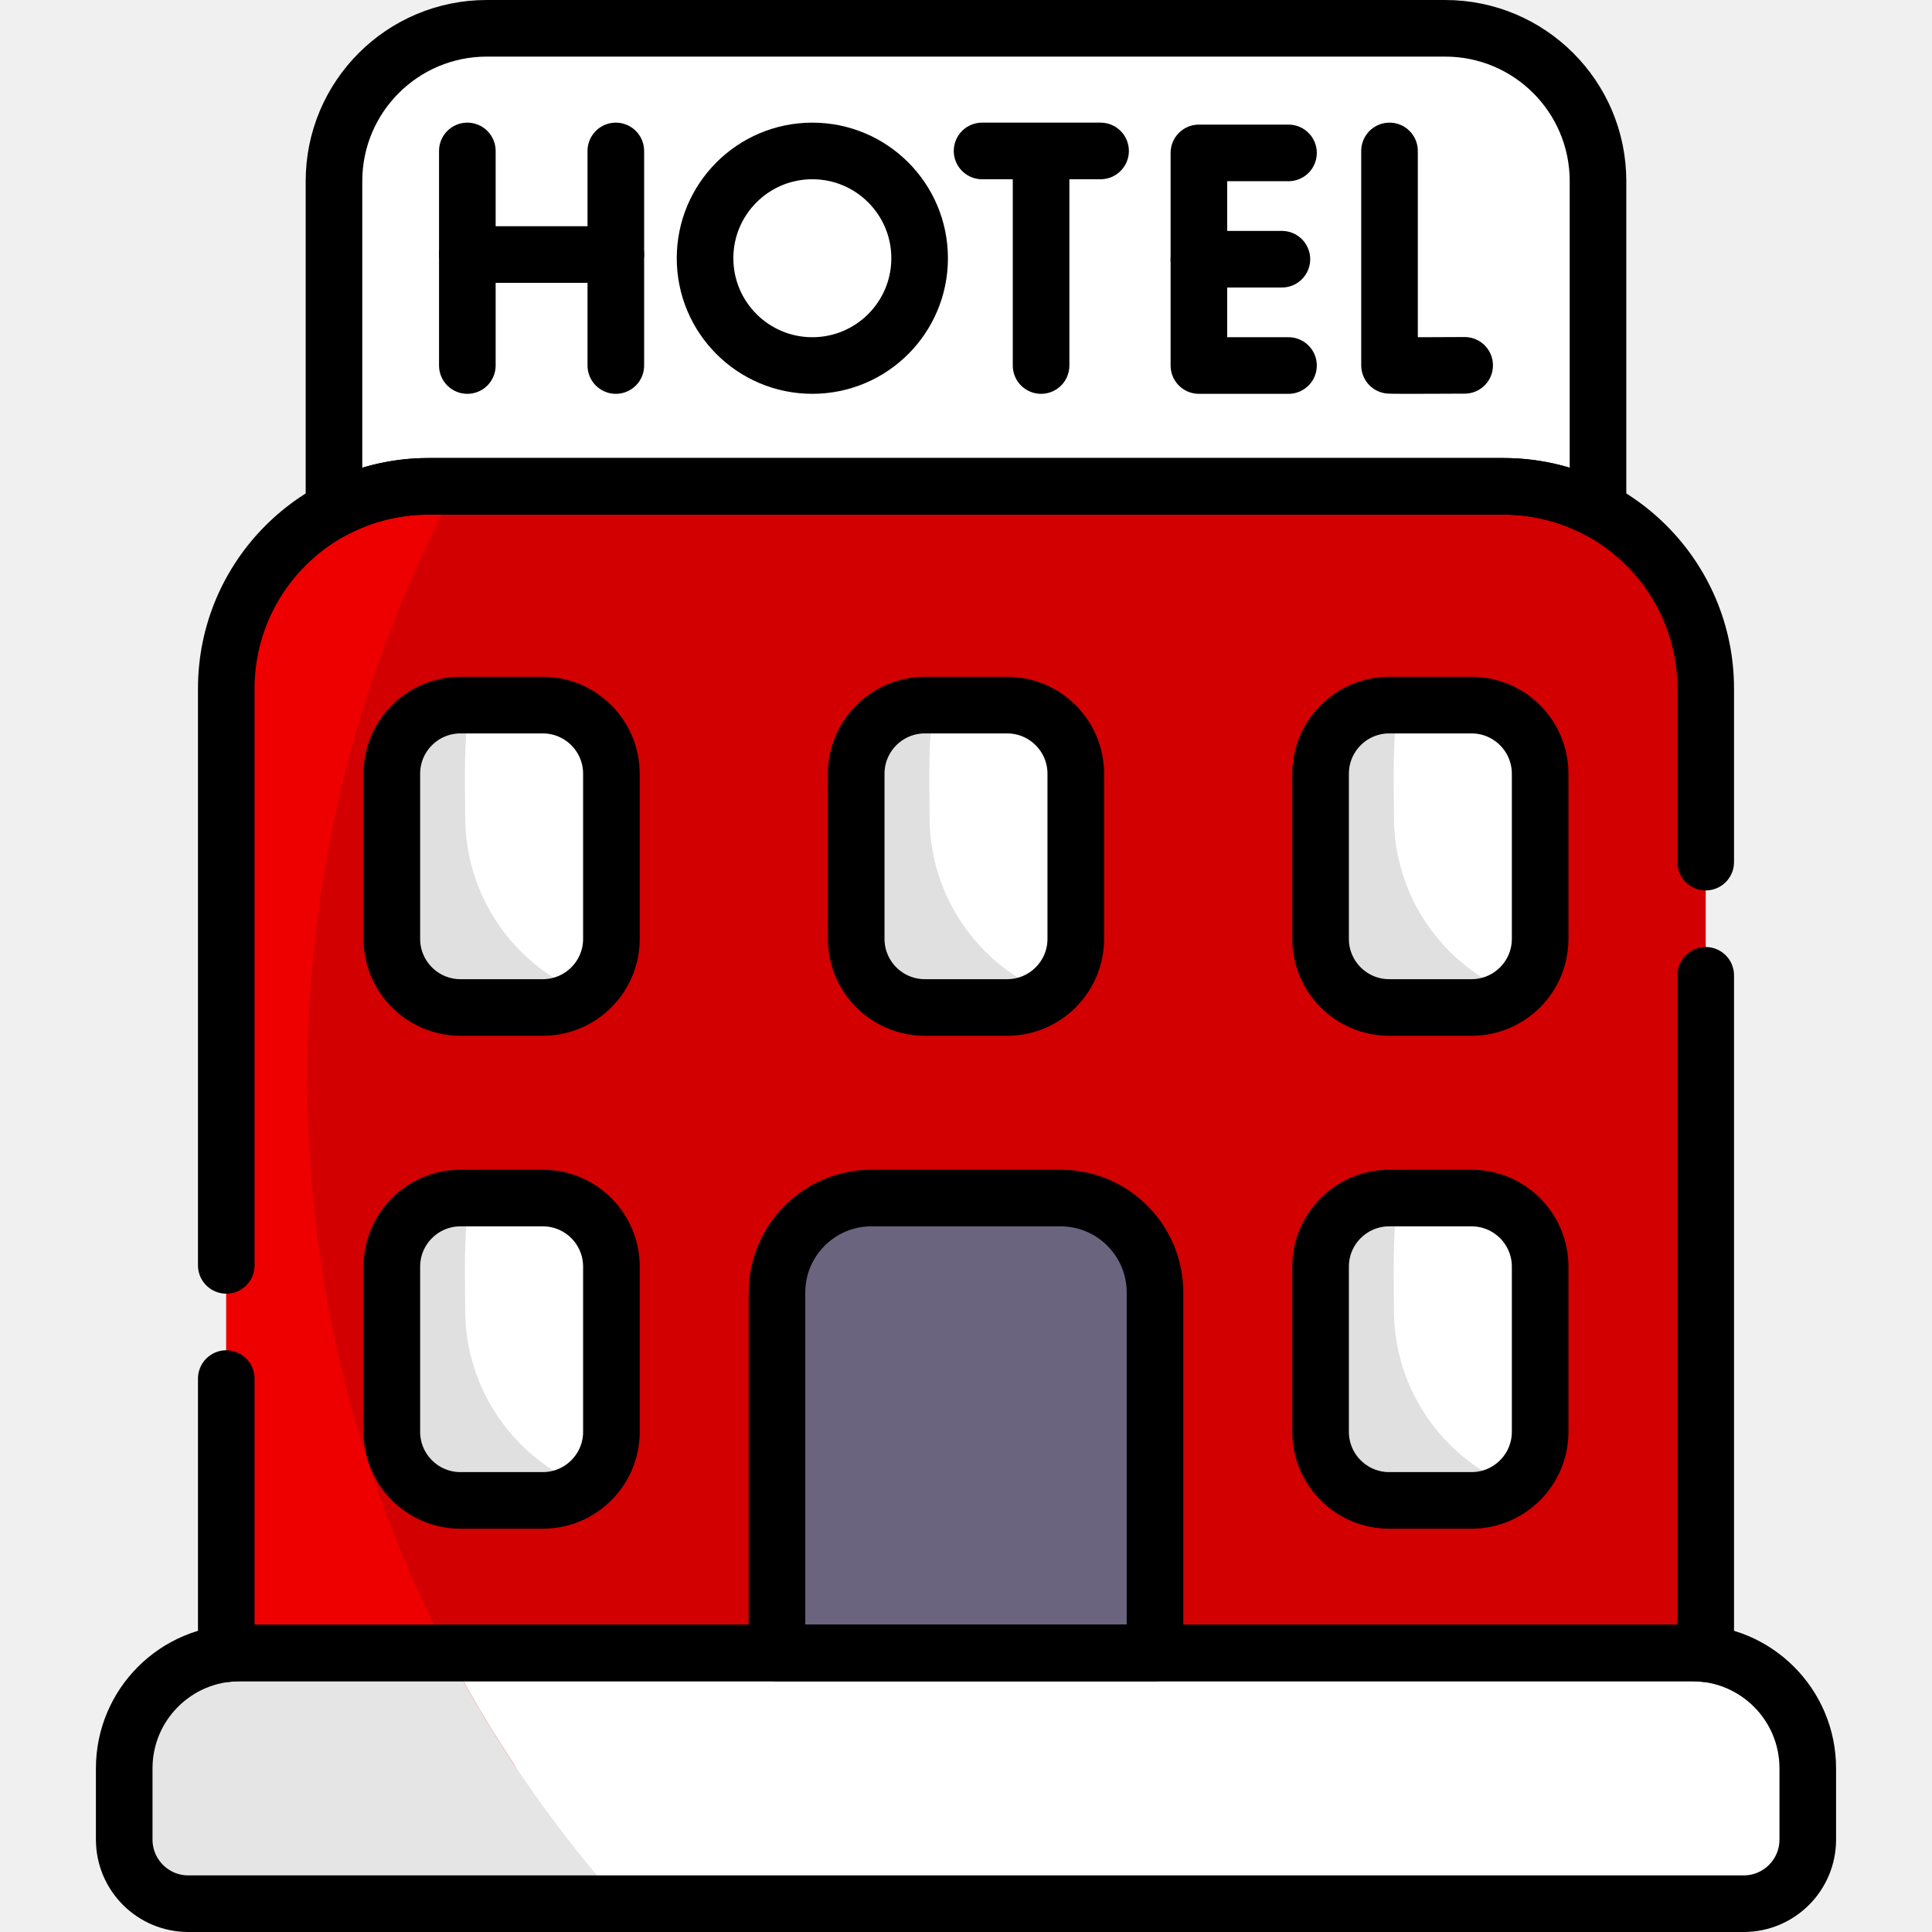
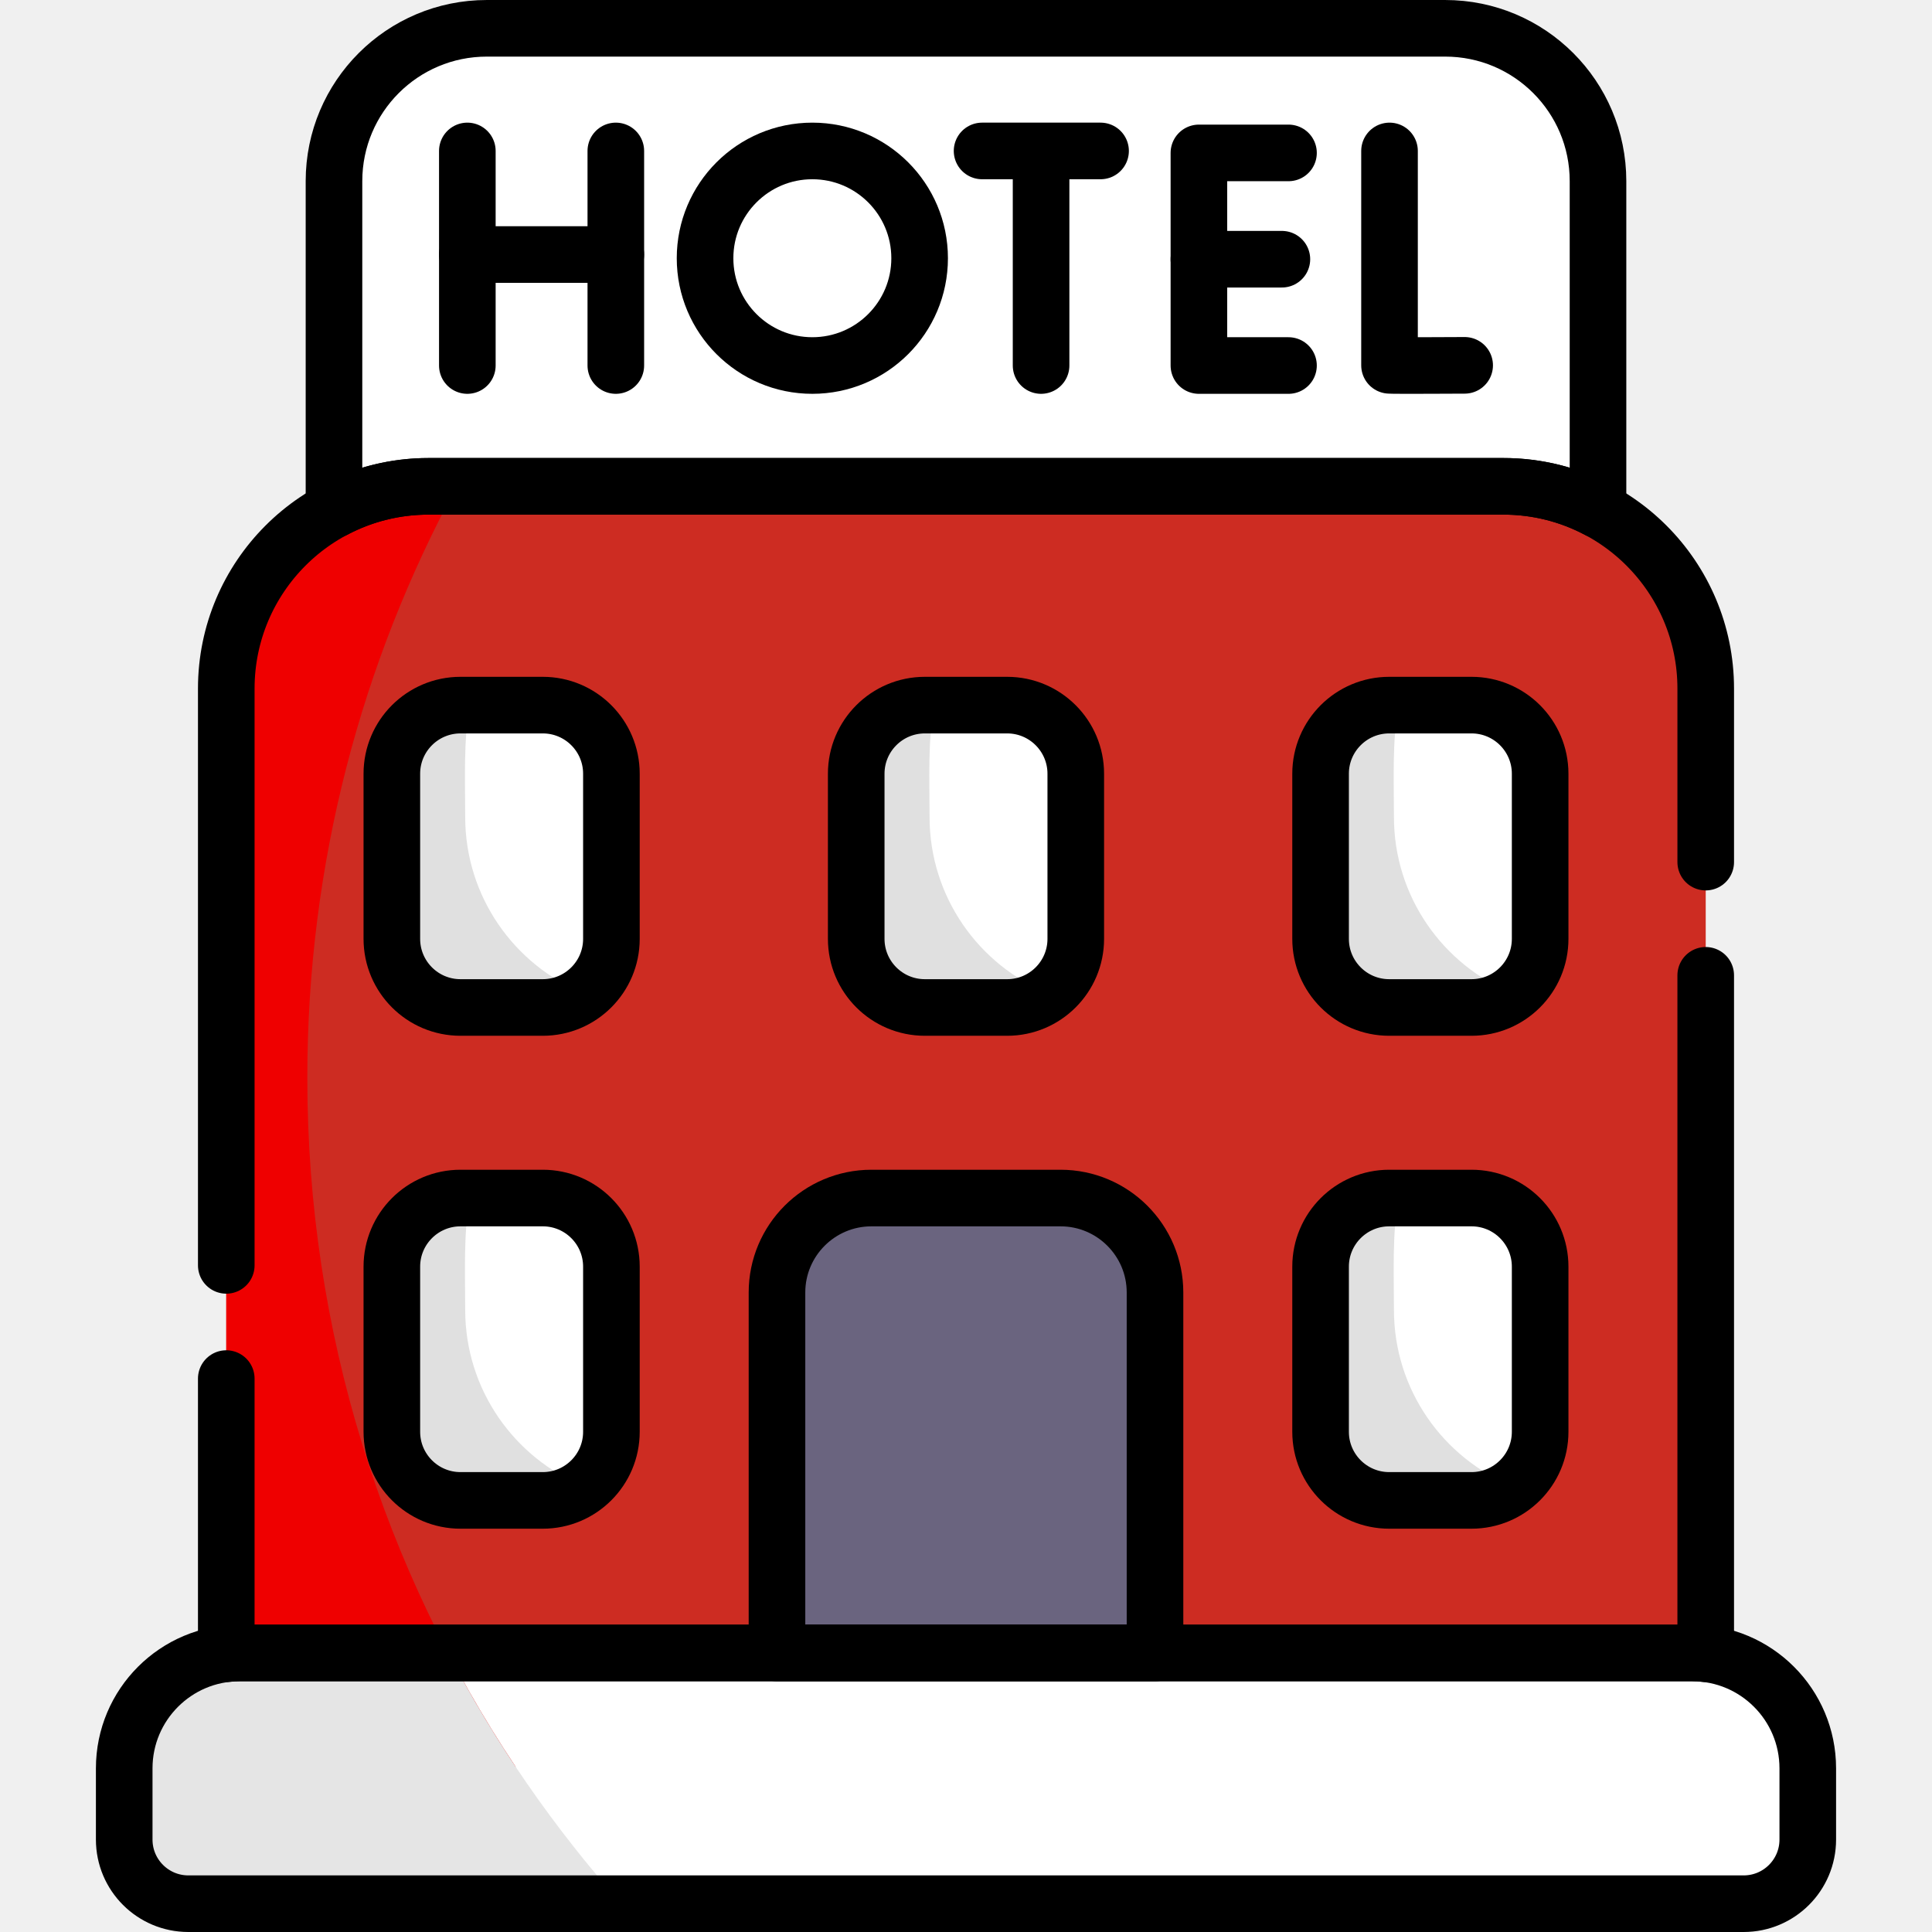
<svg xmlns="http://www.w3.org/2000/svg" version="1.1" width="512" height="512" x="0" y="0" viewBox="0 0 682.667 682.667" style="enable-background:new 0 0 512 512" xml:space="preserve" class="">
  <g>
    <defs>
      <clipPath id="a" clipPathUnits="userSpaceOnUse">
        <path d="M0 512h512V0H0Z" fill="#000000" opacity="1" data-original="#000000" />
      </clipPath>
    </defs>
    <g clip-path="url(#a)" transform="matrix(1.33333 0 0 -1.33333 0 682.667)">
      <path d="M0 0h-253.979c-22.367 0-40.5-18.133-40.5-40.5v-118.937H40.5V-40.5C40.5-18.133 22.368 0 0 0" style="fill-opacity:1;fill-rule:nonzero;stroke:none" transform="translate(382.99 504.5)" fill="#ffffff" data-original="#ececec" class="" opacity="1" />
-       <path d="M0 0h-284.859c-29.606 0-53.606-24-53.606-53.605v-285.77H53.606v285.77C53.606-24 29.606 0 0 0" style="fill-opacity:1;fill-rule:nonzero;stroke:none" transform="translate(398.43 383.119)" fill="#d20000" data-original="#ff919e" class="" opacity="1" />
+       <path d="M0 0h-284.859c-29.606 0-53.606-24-53.606-53.605v-285.77H53.606v285.77C53.606-24 29.606 0 0 0" style="fill-opacity:1;fill-rule:nonzero;stroke:none" transform="translate(398.43 383.119)" fill="#cd2c22" data-original="#ff919e" class="" opacity="1" />
      <path d="M0 0h-50.101c-13.829 0-25.04-11.211-25.04-25.04v-125.724H25.04V-25.04C25.04-11.211 13.829 0 0 0" style="fill-opacity:1;fill-rule:nonzero;stroke:none" transform="translate(281.05 194.508)" fill="#6a647f" data-original="#6a647f" class="" />
      <path d="M0 0h-21.809c-10.045 0-18.189-8.143-18.189-18.188v-43.753c0-10.045 8.144-18.188 18.189-18.188H0c10.045 0 18.188 8.143 18.188 18.188v43.753C18.188-8.143 10.045 0 0 0" style="fill-opacity:1;fill-rule:nonzero;stroke:none" transform="translate(143.842 194.508)" fill="#ffffff" data-original="#ffea98" class="" opacity="1" />
      <path d="M0 0h-21.809c-10.045 0-18.189-8.143-18.189-18.188V-61.94c0-10.046 8.144-18.189 18.189-18.189H0c10.045 0 18.188 8.143 18.188 18.189v43.752C18.188-8.143 10.045 0 0 0" style="fill-opacity:1;fill-rule:nonzero;stroke:none" transform="translate(143.842 325.137)" fill="#ffffff" data-original="#ffea98" class="" opacity="1" />
      <path d="M0 0h-21.809c-10.045 0-18.188-8.143-18.188-18.188V-61.94c0-10.046 8.143-18.189 18.188-18.189H0c10.045 0 18.189 8.143 18.189 18.189v43.752C18.189-8.143 10.045 0 0 0" style="fill-opacity:1;fill-rule:nonzero;stroke:none" transform="translate(266.904 325.137)" fill="#ffffff" data-original="#ffea98" class="" opacity="1" />
      <path d="M0 0h21.809c10.045 0 18.189-8.143 18.189-18.188v-43.753c0-10.045-8.144-18.188-18.189-18.188H0c-10.045 0-18.188 8.143-18.188 18.188v43.753C-18.188-8.143-10.045 0 0 0" style="fill-opacity:1;fill-rule:nonzero;stroke:none" transform="translate(368.158 194.508)" fill="#ffffff" data-original="#ffea98" class="" opacity="1" />
      <path d="M0 0h21.809c10.045 0 18.189-8.143 18.189-18.188V-61.94c0-10.046-8.144-18.189-18.189-18.189H0c-10.045 0-18.188 8.143-18.188 18.189v43.752C-18.188-8.143-10.045 0 0 0" style="fill-opacity:1;fill-rule:nonzero;stroke:none" transform="translate(368.158 325.137)" fill="#ffffff" data-original="#ffea98" class="" opacity="1" />
      <path d="M0 0h-384.994c-16.891 0-30.585-13.693-30.585-30.584V-49.45c0-9.387 7.611-16.997 16.998-16.997H13.587c9.388 0 16.997 7.61 16.997 16.997v18.866C30.584-13.693 16.891 0 0 0" style="fill-opacity:1;fill-rule:nonzero;stroke:none" transform="translate(448.497 73.947)" fill="#ffffff" data-original="#d7d6d9" class="" opacity="1" />
      <path d="M0 0c0 56.739 14.345 110.125 39.602 156.737h-7.474c-29.606 0-53.606-24-53.606-53.605v-285.769h76.709C20.349-130.362 0-67.561 0 0" style="fill-opacity:1;fill-rule:nonzero;stroke:none" transform="translate(81.442 226.381)" fill="#ef0000" data-original="#ff737d" class="" opacity="1" />
      <path d="M0 0h-55.27c-16.891 0-30.584-13.693-30.584-30.584V-49.45c0-9.387 7.609-16.997 16.997-16.997H45.907A330.2 330.2 0 0 0 0 0" style="fill-opacity:1;fill-rule:nonzero;stroke:none" transform="translate(118.773 73.947)" fill="#e5e5e5" data-original="#c5c4c9" class="" opacity="1" />
      <path d="M0 0c0 9.833-.5 20.25 1.237 29.621H-1.25c-10.045 0-18.188-8.143-18.188-18.189V-32.32c0-10.045 8.143-18.189 18.188-18.189h21.81a18.08 18.08 0 0 1 10.966 3.703C13.041-39.302 0-21.179 0 0" style="fill-opacity:1;fill-rule:nonzero;stroke:none" transform="translate(123.282 295.517)" fill="#e0e0e0" data-original="#f9d888" class="" opacity="1" />
      <path d="M0 0c0 9.833-.5 20.25 1.237 29.621H-1.25c-10.045 0-18.188-8.143-18.188-18.189V-32.32c0-10.045 8.143-18.189 18.188-18.189h21.809c4.125 0 7.916 1.389 10.966 3.703C13.041-39.302 0-21.179 0 0" style="fill-opacity:1;fill-rule:nonzero;stroke:none" transform="translate(246.345 295.517)" fill="#e0e0e0" data-original="#f9d888" class="" opacity="1" />
      <path d="M0 0c0 9.833-.5 20.25 1.237 29.621H-1.25c-10.045 0-18.188-8.143-18.188-18.189V-32.32c0-10.045 8.143-18.189 18.188-18.189h21.809c4.125 0 7.915 1.389 10.966 3.703C13.041-39.302 0-21.179 0 0" style="fill-opacity:1;fill-rule:nonzero;stroke:none" transform="translate(369.408 295.517)" fill="#e0e0e0" data-original="#f9d888" class="" opacity="1" />
      <path d="M0 0c0 9.833-.5 20.25 1.237 29.621H-1.25c-10.045 0-18.188-8.143-18.188-18.189V-32.32c0-10.045 8.143-18.189 18.188-18.189h21.81a18.08 18.08 0 0 1 10.966 3.703C13.041-39.302 0-21.179 0 0" style="fill-opacity:1;fill-rule:nonzero;stroke:none" transform="translate(123.282 164.888)" fill="#e0e0e0" data-original="#f9d888" class="" opacity="1" />
      <path d="M0 0c0 9.833-.5 20.25 1.237 29.621H-1.25c-10.045 0-18.188-8.143-18.188-18.189V-32.32c0-10.045 8.143-18.189 18.188-18.189h21.809c4.125 0 7.915 1.389 10.966 3.703C13.041-39.302 0-21.179 0 0" style="fill-opacity:1;fill-rule:nonzero;stroke:none" transform="translate(369.408 164.888)" fill="#e0e0e0" data-original="#f9d888" class="" opacity="1" />
      <path d="M0 0h-21.809c-10.045 0-18.189-8.143-18.189-18.188V-61.94c0-10.046 8.144-18.189 18.189-18.189H0c10.045 0 18.188 8.143 18.188 18.189v43.752C18.188-8.143 10.045 0 0 0Z" style="stroke-width:15;stroke-linecap:round;stroke-linejoin:round;stroke-miterlimit:10;stroke-dasharray:none;stroke-opacity:1" transform="translate(143.842 194.508)" fill="none" stroke="#000000" stroke-width="15" stroke-linecap="round" stroke-linejoin="round" stroke-miterlimit="10" stroke-dasharray="none" stroke-opacity="" data-original="#000000" class="" />
      <path d="M0 0h-21.809c-10.045 0-18.189-8.144-18.189-18.188v-43.753c0-10.045 8.144-18.188 18.189-18.188H0c10.045 0 18.188 8.143 18.188 18.188v43.753C18.188-8.144 10.045 0 0 0Z" style="stroke-width:15;stroke-linecap:round;stroke-linejoin:round;stroke-miterlimit:10;stroke-dasharray:none;stroke-opacity:1" transform="translate(143.842 325.137)" fill="none" stroke="#000000" stroke-width="15" stroke-linecap="round" stroke-linejoin="round" stroke-miterlimit="10" stroke-dasharray="none" stroke-opacity="" data-original="#000000" class="" />
      <path d="M0 0h-21.809c-10.045 0-18.188-8.144-18.188-18.188v-43.753c0-10.045 8.143-18.188 18.188-18.188H0c10.045 0 18.188 8.143 18.188 18.188v43.753C18.188-8.144 10.045 0 0 0Z" style="stroke-width:15;stroke-linecap:round;stroke-linejoin:round;stroke-miterlimit:10;stroke-dasharray:none;stroke-opacity:1" transform="translate(266.904 325.137)" fill="none" stroke="#000000" stroke-width="15" stroke-linecap="round" stroke-linejoin="round" stroke-miterlimit="10" stroke-dasharray="none" stroke-opacity="" data-original="#000000" class="" />
      <path d="M0 0h21.809c10.045 0 18.189-8.143 18.189-18.188V-61.94c0-10.046-8.144-18.189-18.189-18.189H0c-10.045 0-18.188 8.143-18.188 18.189v43.752C-18.188-8.143-10.045 0 0 0Z" style="stroke-width:15;stroke-linecap:round;stroke-linejoin:round;stroke-miterlimit:10;stroke-dasharray:none;stroke-opacity:1" transform="translate(368.158 194.508)" fill="none" stroke="#000000" stroke-width="15" stroke-linecap="round" stroke-linejoin="round" stroke-miterlimit="10" stroke-dasharray="none" stroke-opacity="" data-original="#000000" class="" />
      <path d="M0 0h21.809c10.045 0 18.189-8.144 18.189-18.188v-43.753c0-10.045-8.144-18.188-18.189-18.188H0c-10.045 0-18.188 8.143-18.188 18.188v43.753C-18.188-8.144-10.045 0 0 0Z" style="stroke-width:15;stroke-linecap:round;stroke-linejoin:round;stroke-miterlimit:10;stroke-dasharray:none;stroke-opacity:1" transform="translate(368.158 325.137)" fill="none" stroke="#000000" stroke-width="15" stroke-linecap="round" stroke-linejoin="round" stroke-miterlimit="10" stroke-dasharray="none" stroke-opacity="" data-original="#000000" class="" />
      <path d="M0 0v-56.817c.628-.107 19.912 0 19.912 0" style="stroke-width:15;stroke-linecap:round;stroke-linejoin:round;stroke-miterlimit:10;stroke-dasharray:none;stroke-opacity:1" transform="translate(368.238 472)" fill="none" stroke="#000000" stroke-width="15" stroke-linecap="round" stroke-linejoin="round" stroke-miterlimit="10" stroke-dasharray="none" stroke-opacity="" data-original="#000000" class="" />
      <path d="M0 0v-56.865" style="stroke-width:15;stroke-linecap:round;stroke-linejoin:round;stroke-miterlimit:10;stroke-dasharray:none;stroke-opacity:1" transform="translate(123.85 472)" fill="none" stroke="#000000" stroke-width="15" stroke-linecap="round" stroke-linejoin="round" stroke-miterlimit="10" stroke-dasharray="none" stroke-opacity="" data-original="#000000" class="" />
      <path d="M0 0v-56.865" style="stroke-width:15;stroke-linecap:round;stroke-linejoin:round;stroke-miterlimit:10;stroke-dasharray:none;stroke-opacity:1" transform="translate(163.2 472)" fill="none" stroke="#000000" stroke-width="15" stroke-linecap="round" stroke-linejoin="round" stroke-miterlimit="10" stroke-dasharray="none" stroke-opacity="" data-original="#000000" class="" />
      <path d="M0 0h39.351" style="stroke-width:15;stroke-linecap:round;stroke-linejoin:round;stroke-miterlimit:10;stroke-dasharray:none;stroke-opacity:1" transform="translate(123.85 444.543)" fill="none" stroke="#000000" stroke-width="15" stroke-linecap="round" stroke-linejoin="round" stroke-miterlimit="10" stroke-dasharray="none" stroke-opacity="" data-original="#000000" class="" />
      <path d="M0 0h-23.742v-56.346H0" style="stroke-width:15;stroke-linecap:round;stroke-linejoin:round;stroke-miterlimit:10;stroke-dasharray:none;stroke-opacity:1" transform="translate(341.466 471.48)" fill="none" stroke="#000000" stroke-width="15" stroke-linecap="round" stroke-linejoin="round" stroke-miterlimit="10" stroke-dasharray="none" stroke-opacity="" data-original="#000000" class="" />
      <path d="M0 0h-21.991" style="stroke-width:15;stroke-linecap:round;stroke-linejoin:round;stroke-miterlimit:10;stroke-dasharray:none;stroke-opacity:1" transform="translate(339.715 443.308)" fill="none" stroke="#000000" stroke-width="15" stroke-linecap="round" stroke-linejoin="round" stroke-miterlimit="10" stroke-dasharray="none" stroke-opacity="" data-original="#000000" class="" />
      <path d="M0 0h31.404" style="stroke-width:15;stroke-linecap:round;stroke-linejoin:round;stroke-miterlimit:10;stroke-dasharray:none;stroke-opacity:1" transform="translate(260.26 472)" fill="none" stroke="#000000" stroke-width="15" stroke-linecap="round" stroke-linejoin="round" stroke-miterlimit="10" stroke-dasharray="none" stroke-opacity="" data-original="#000000" class="" />
      <path d="M0 0v-55.049" style="stroke-width:15;stroke-linecap:round;stroke-linejoin:round;stroke-miterlimit:10;stroke-dasharray:none;stroke-opacity:1" transform="translate(275.898 470.184)" fill="none" stroke="#000000" stroke-width="15" stroke-linecap="round" stroke-linejoin="round" stroke-miterlimit="10" stroke-dasharray="none" stroke-opacity="" data-original="#000000" class="" />
      <path d="M0 0c0-15.703-12.73-28.432-28.433-28.432-15.702 0-28.432 12.729-28.432 28.432s12.73 28.433 28.432 28.433C-12.73 28.433 0 15.703 0 0Z" style="stroke-width:15;stroke-linecap:round;stroke-linejoin:round;stroke-miterlimit:10;stroke-dasharray:none;stroke-opacity:1" transform="translate(243.713 443.567)" fill="none" stroke="#000000" stroke-width="15" stroke-linecap="round" stroke-linejoin="round" stroke-miterlimit="10" stroke-dasharray="none" stroke-opacity="" data-original="#000000" class="" />
      <path d="M0 0h284.859c9.055 0 17.58-2.254 25.06-6.218v87.099c0 22.368-18.132 40.5-40.501 40.5H15.44c-22.367 0-40.5-18.132-40.5-40.5V-6.218A53.355 53.355 0 0 0 0 0Z" style="stroke-width:15;stroke-linecap:round;stroke-linejoin:round;stroke-miterlimit:10;stroke-dasharray:none;stroke-opacity:1" transform="translate(113.57 383.119)" fill="none" stroke="#000000" stroke-width="15" stroke-linecap="round" stroke-linejoin="round" stroke-miterlimit="10" stroke-dasharray="none" stroke-opacity="" data-original="#000000" class="" />
      <path d="M0 0v-72.927c1.162.134 2.341.21 3.539.21h384.994a30.85 30.85 0 0 0 3.538-.21v179.795" style="stroke-width:15;stroke-linecap:round;stroke-linejoin:round;stroke-miterlimit:10;stroke-dasharray:none;stroke-opacity:1" transform="translate(59.964 146.664)" fill="none" stroke="#000000" stroke-width="15" stroke-linecap="round" stroke-linejoin="round" stroke-miterlimit="10" stroke-dasharray="none" stroke-opacity="" data-original="#000000" class="" />
      <path d="M0 0v45.981c0 29.605-24 53.605-53.606 53.605h-284.859c-29.606 0-53.606-24-53.606-53.605v-152.849" style="stroke-width:15;stroke-linecap:round;stroke-linejoin:round;stroke-miterlimit:10;stroke-dasharray:none;stroke-opacity:1" transform="translate(452.036 283.532)" fill="none" stroke="#000000" stroke-width="15" stroke-linecap="round" stroke-linejoin="round" stroke-miterlimit="10" stroke-dasharray="none" stroke-opacity="" data-original="#000000" class="" />
      <path d="M0 0v95.521c0 13.83-11.211 25.04-25.04 25.04h-50.101c-13.829 0-25.04-11.21-25.04-25.04V0z" style="stroke-width:15;stroke-linecap:round;stroke-linejoin:round;stroke-miterlimit:10;stroke-dasharray:none;stroke-opacity:1" transform="translate(306.09 73.947)" fill="none" stroke="#000000" stroke-width="15" stroke-linecap="round" stroke-linejoin="round" stroke-miterlimit="10" stroke-dasharray="none" stroke-opacity="" data-original="#000000" class="" />
      <path d="M0 0h-384.994c-16.891 0-30.585-13.693-30.585-30.584V-49.45c0-9.387 7.61-16.997 16.998-16.997H13.587c9.388 0 16.997 7.61 16.997 16.997v18.866C30.584-13.693 16.891 0 0 0Z" style="stroke-width:15;stroke-linecap:round;stroke-linejoin:round;stroke-miterlimit:10;stroke-dasharray:none;stroke-opacity:1" transform="translate(448.497 73.947)" fill="none" stroke="#000000" stroke-width="15" stroke-linecap="round" stroke-linejoin="round" stroke-miterlimit="10" stroke-dasharray="none" stroke-opacity="" data-original="#000000" class="" />
    </g>
  </g>
</svg>
